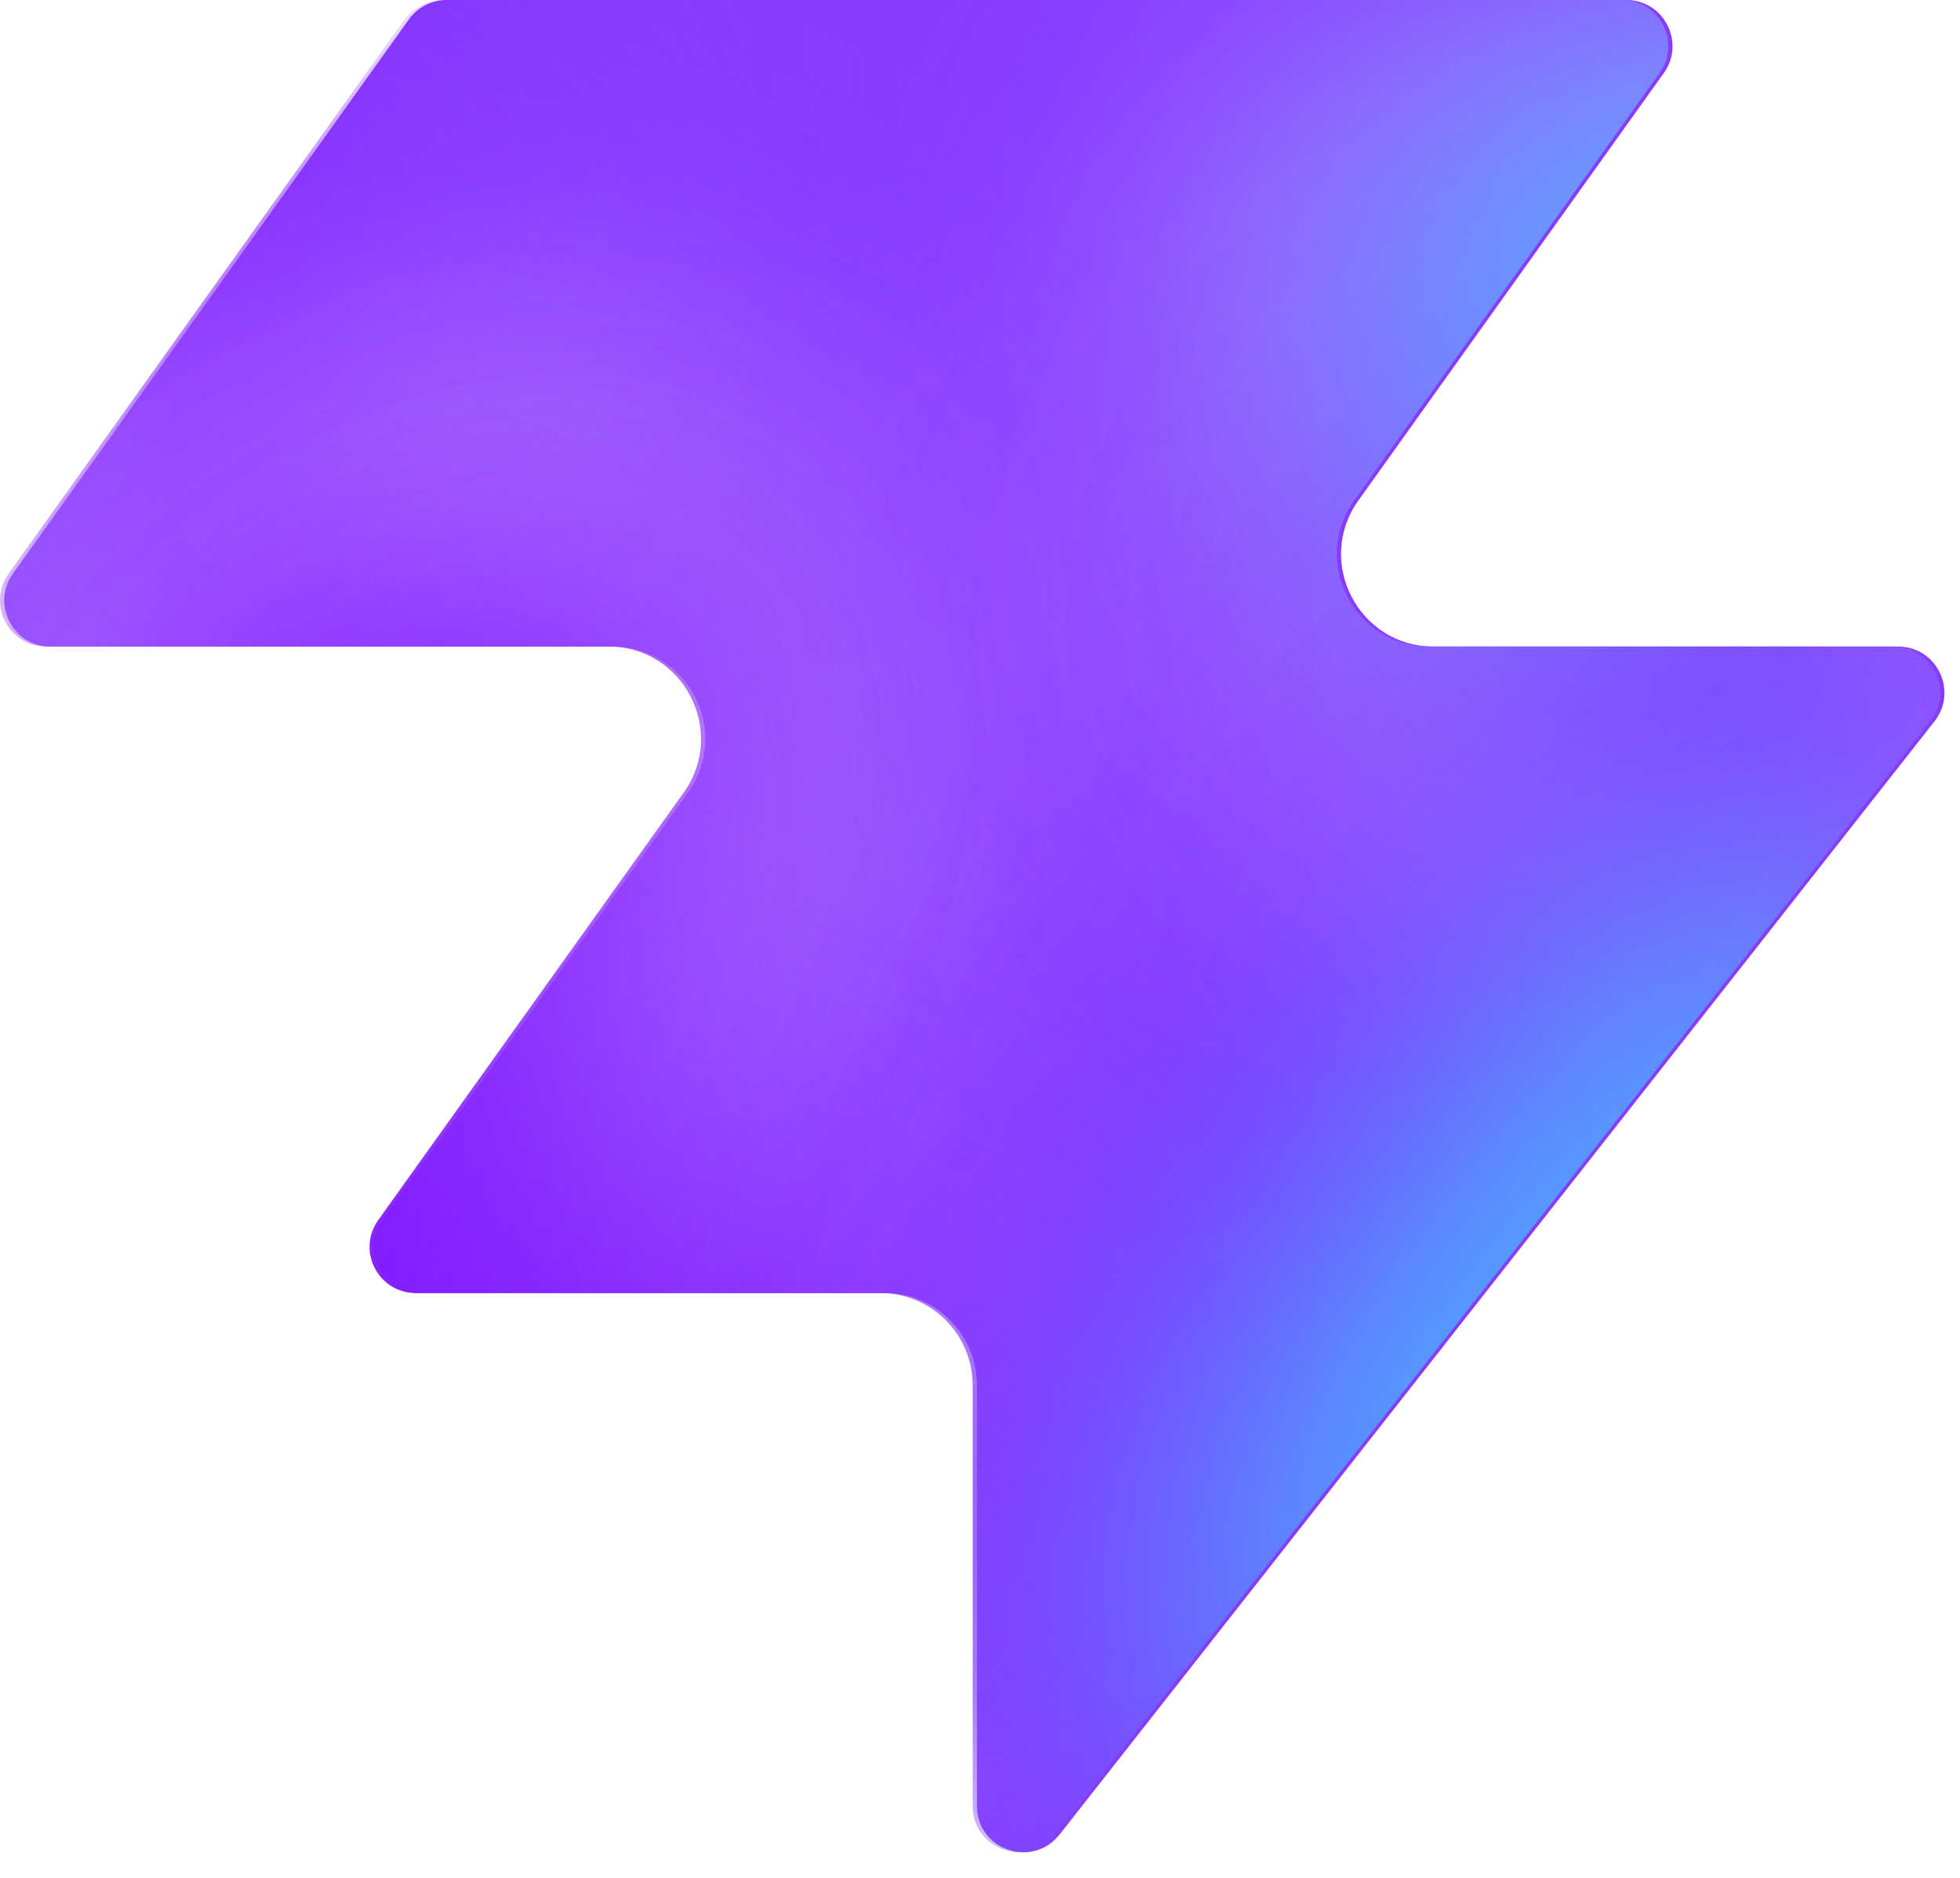
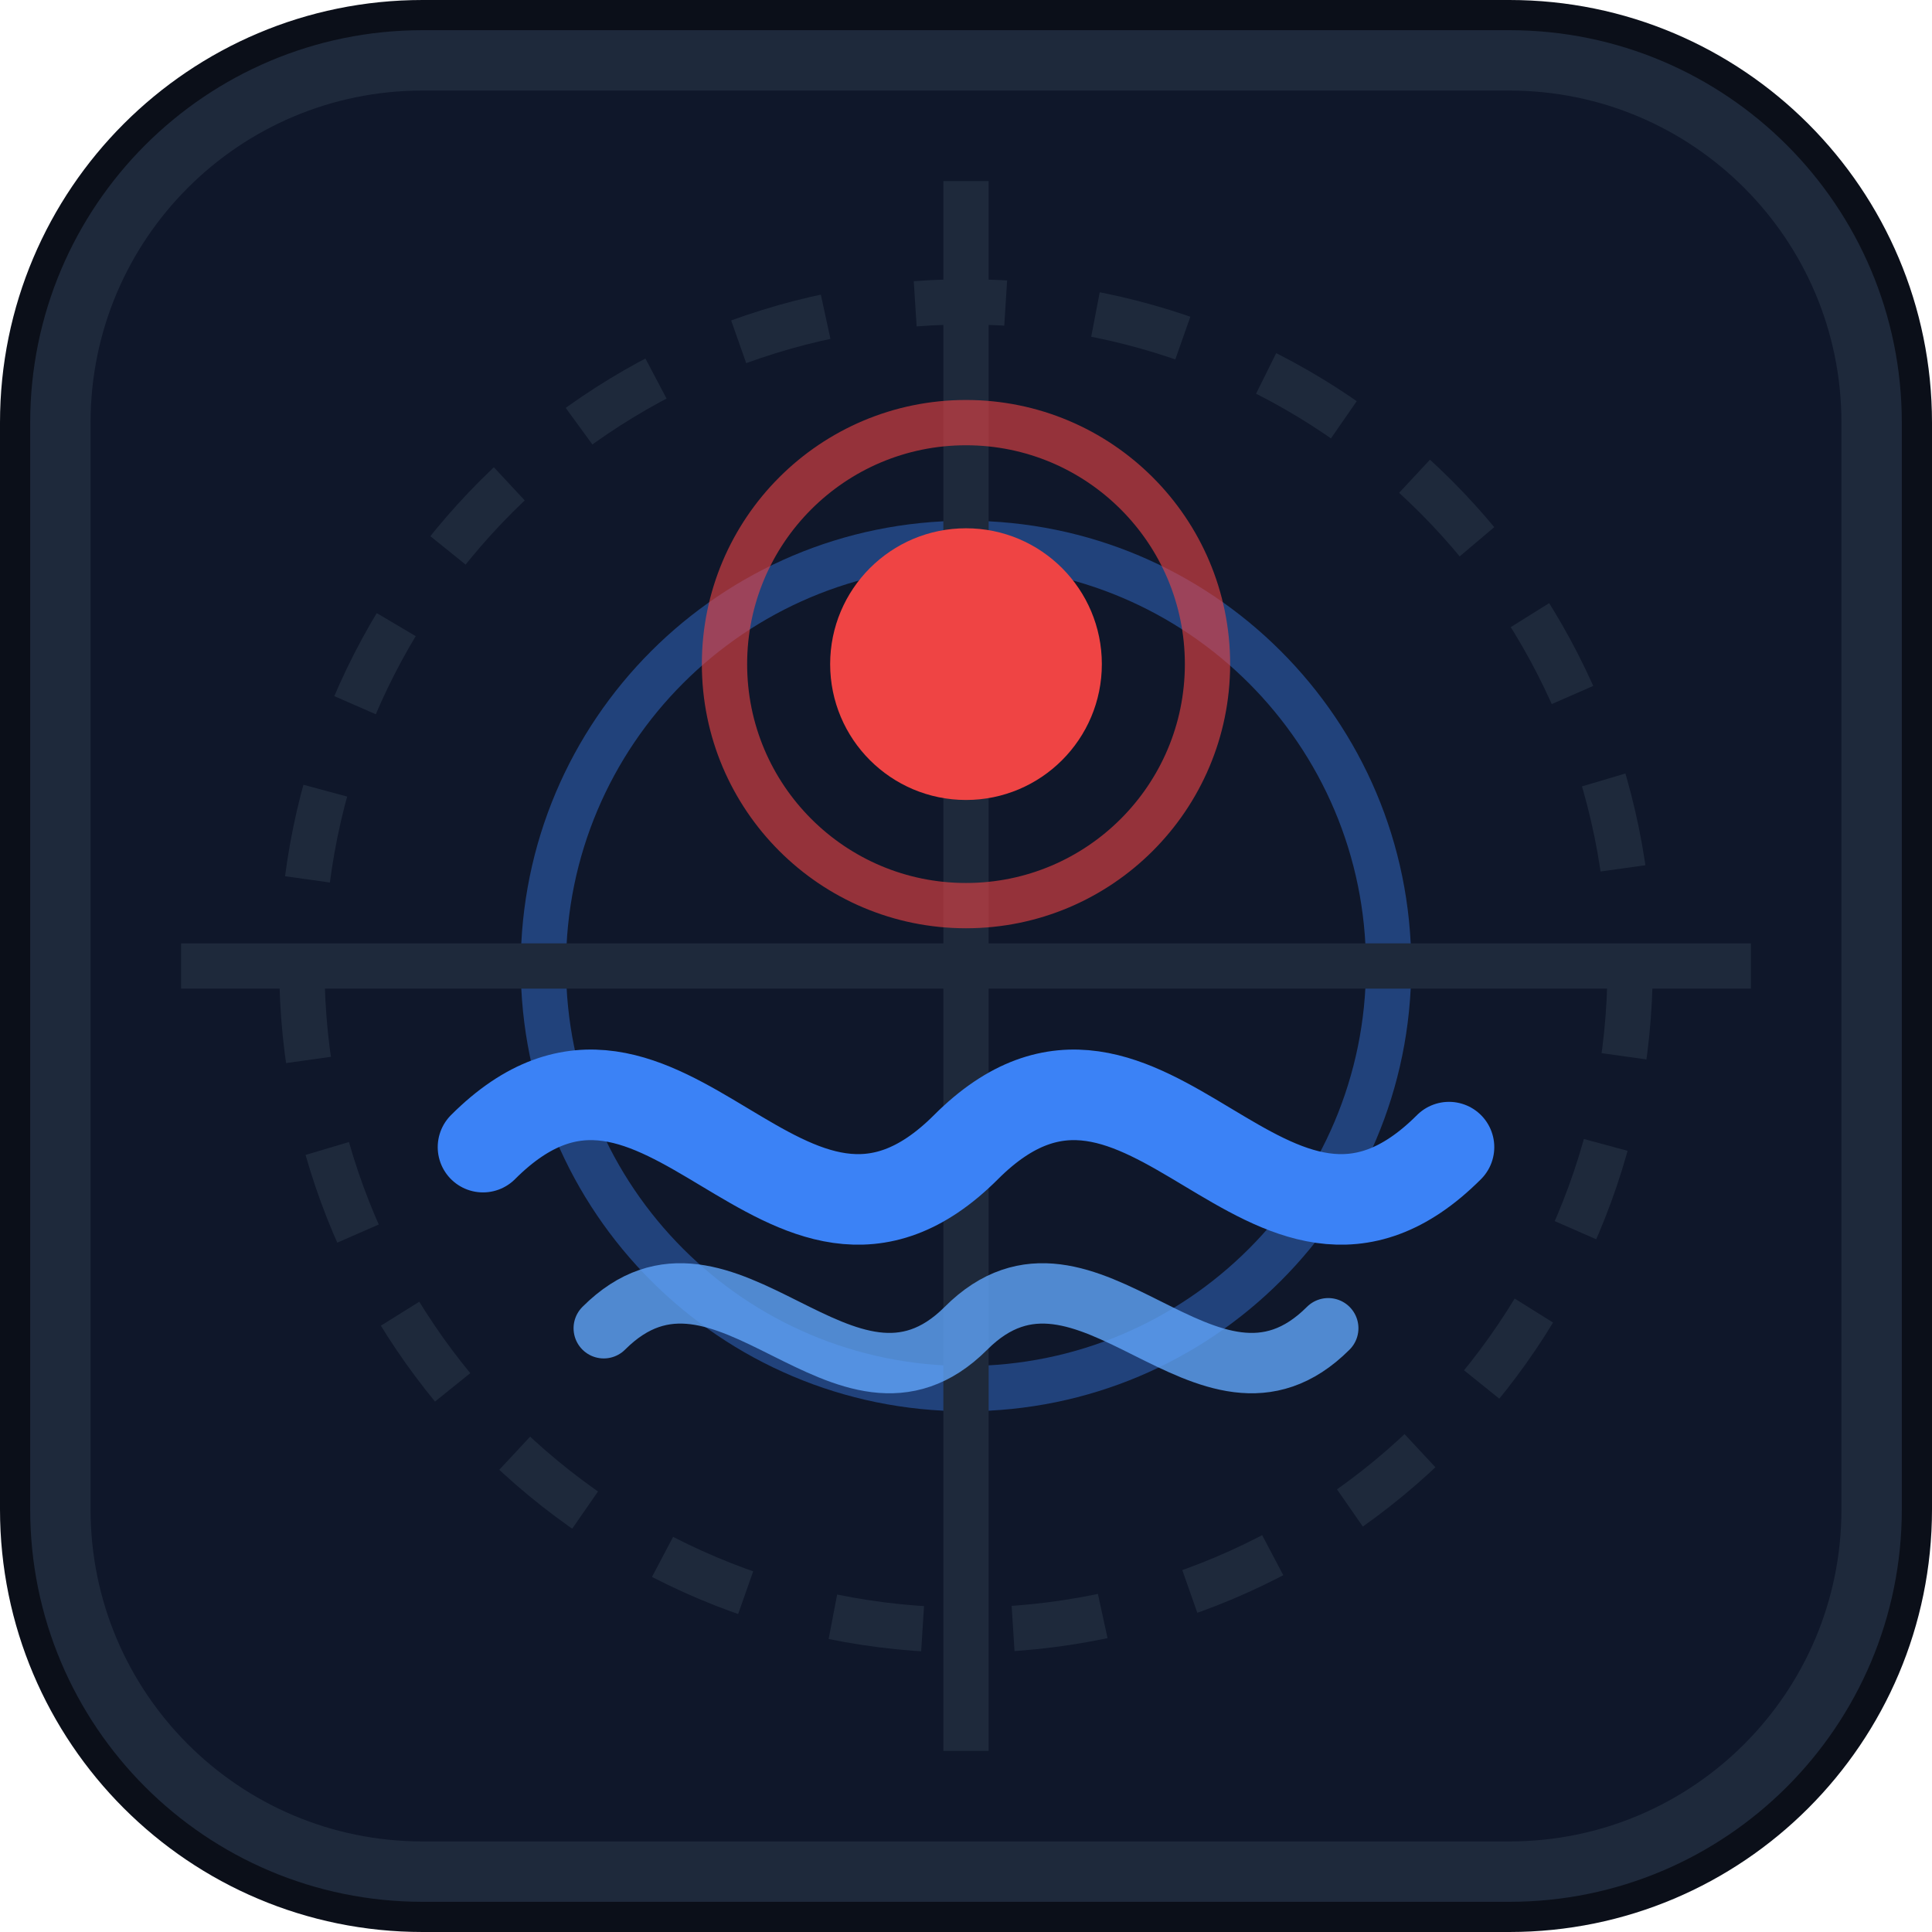
- <svg xmlns="http://www.w3.org/2000/svg" width="48" height="46" fill="none" viewBox="0 0 48 46">
-   <path fill="#863bff" d="M25.946 44.938c-.664.845-2.021.375-2.021-.698V33.937a2.26 2.26 0 0 0-2.262-2.262H10.287c-.92 0-1.456-1.04-.92-1.788l7.48-10.471c1.07-1.497 0-3.578-1.842-3.578H1.237c-.92 0-1.456-1.04-.92-1.788L10.013.474c.214-.297.556-.474.92-.474h28.894c.92 0 1.456 1.04.92 1.788l-7.48 10.471c-1.07 1.498 0 3.579 1.842 3.579h11.377c.943 0 1.473 1.088.89 1.83L25.947 44.94z" style="fill:#863bff;fill:color(display-p3 .525 .23 1);fill-opacity:1" />
-   <mask id="a" width="48" height="46" x="0" y="0" maskUnits="userSpaceOnUse" style="mask-type:alpha">
-     <path fill="#000" d="M25.842 44.938c-.664.844-2.021.375-2.021-.698V33.937a2.26 2.26 0 0 0-2.262-2.262H10.183c-.92 0-1.456-1.04-.92-1.788l7.48-10.471c1.07-1.498 0-3.579-1.842-3.579H1.133c-.92 0-1.456-1.04-.92-1.787L9.91.473c.214-.297.556-.474.92-.474h28.894c.92 0 1.456 1.04.92 1.788l-7.48 10.471c-1.07 1.498 0 3.578 1.842 3.578h11.377c.943 0 1.473 1.088.89 1.832L25.843 44.94z" style="fill:#000;fill-opacity:1" />
-   </mask>
-   <g mask="url(#a)">
-     <g filter="url(#b)">
-       <ellipse cx="5.508" cy="14.704" fill="#ede6ff" rx="5.508" ry="14.704" style="fill:#ede6ff;fill:color(display-p3 .927 .903 1);fill-opacity:1" transform="matrix(.00324 1 1 -.00324 -4.47 31.516)" />
-     </g>
-     <g filter="url(#c)">
-       <ellipse cx="10.399" cy="29.851" fill="#ede6ff" rx="10.399" ry="29.851" style="fill:#ede6ff;fill:color(display-p3 .927 .903 1);fill-opacity:1" transform="matrix(.00324 1 1 -.00324 -39.328 7.883)" />
-     </g>
-     <g filter="url(#d)">
-       <ellipse cx="5.508" cy="30.487" fill="#7e14ff" rx="5.508" ry="30.487" style="fill:#7e14ff;fill:color(display-p3 .492 .077 1);fill-opacity:1" transform="rotate(89.814 -25.913 -14.639)scale(1 -1)" />
-     </g>
-     <g filter="url(#e)">
-       <ellipse cx="5.508" cy="30.599" fill="#7e14ff" rx="5.508" ry="30.599" style="fill:#7e14ff;fill:color(display-p3 .492 .077 1);fill-opacity:1" transform="rotate(89.814 -32.644 -3.334)scale(1 -1)" />
-     </g>
-     <g filter="url(#f)">
-       <ellipse cx="5.508" cy="30.599" fill="#7e14ff" rx="5.508" ry="30.599" style="fill:#7e14ff;fill:color(display-p3 .492 .077 1);fill-opacity:1" transform="matrix(.00324 1 1 -.00324 -34.34 30.47)" />
-     </g>
-     <g filter="url(#g)">
-       <ellipse cx="14.072" cy="22.078" fill="#ede6ff" rx="14.072" ry="22.078" style="fill:#ede6ff;fill:color(display-p3 .927 .903 1);fill-opacity:1" transform="rotate(93.35 24.506 48.493)scale(-1 1)" />
-     </g>
-     <g filter="url(#h)">
-       <ellipse cx="3.47" cy="21.501" fill="#7e14ff" rx="3.47" ry="21.501" style="fill:#7e14ff;fill:color(display-p3 .492 .077 1);fill-opacity:1" transform="rotate(89.009 28.708 47.59)scale(-1 1)" />
-     </g>
-     <g filter="url(#i)">
-       <ellipse cx="3.47" cy="21.501" fill="#7e14ff" rx="3.47" ry="21.501" style="fill:#7e14ff;fill:color(display-p3 .492 .077 1);fill-opacity:1" transform="rotate(89.009 28.708 47.59)scale(-1 1)" />
-     </g>
-     <g filter="url(#j)">
-       <ellipse cx=".387" cy="8.972" fill="#7e14ff" rx="4.407" ry="29.108" style="fill:#7e14ff;fill:color(display-p3 .492 .077 1);fill-opacity:1" transform="rotate(39.51 .387 8.972)" />
-     </g>
-     <g filter="url(#k)">
-       <ellipse cx="47.523" cy="-6.092" fill="#7e14ff" rx="4.407" ry="29.108" style="fill:#7e14ff;fill:color(display-p3 .492 .077 1);fill-opacity:1" transform="rotate(37.892 47.523 -6.092)" />
-     </g>
-     <g filter="url(#l)">
-       <ellipse cx="41.412" cy="6.333" fill="#47bfff" rx="5.971" ry="9.665" style="fill:#47bfff;fill:color(display-p3 .28 .748 1);fill-opacity:1" transform="rotate(37.892 41.412 6.333)" />
-     </g>
-     <g filter="url(#m)">
-       <ellipse cx="-1.879" cy="38.332" fill="#7e14ff" rx="4.407" ry="29.108" style="fill:#7e14ff;fill:color(display-p3 .492 .077 1);fill-opacity:1" transform="rotate(37.892 -1.88 38.332)" />
-     </g>
-     <g filter="url(#n)">
-       <ellipse cx="-1.879" cy="38.332" fill="#7e14ff" rx="4.407" ry="29.108" style="fill:#7e14ff;fill:color(display-p3 .492 .077 1);fill-opacity:1" transform="rotate(37.892 -1.88 38.332)" />
-     </g>
-     <g filter="url(#o)">
-       <ellipse cx="35.651" cy="29.907" fill="#7e14ff" rx="4.407" ry="29.108" style="fill:#7e14ff;fill:color(display-p3 .492 .077 1);fill-opacity:1" transform="rotate(37.892 35.651 29.907)" />
-     </g>
-     <g filter="url(#p)">
-       <ellipse cx="38.418" cy="32.4" fill="#47bfff" rx="5.971" ry="15.297" style="fill:#47bfff;fill:color(display-p3 .28 .748 1);fill-opacity:1" transform="rotate(37.892 38.418 32.4)" />
-     </g>
-   </g>
-   <defs>
-     <filter id="b" width="60.045" height="41.654" x="-19.77" y="16.149" color-interpolation-filters="sRGB" filterUnits="userSpaceOnUse">
-       <feFlood flood-opacity="0" result="BackgroundImageFix" />
-       <feBlend in="SourceGraphic" in2="BackgroundImageFix" result="shape" />
-       <feGaussianBlur result="effect1_foregroundBlur_2002_17158" stdDeviation="7.659" />
-     </filter>
-     <filter id="c" width="90.34" height="51.437" x="-54.613" y="-7.533" color-interpolation-filters="sRGB" filterUnits="userSpaceOnUse">
-       <feFlood flood-opacity="0" result="BackgroundImageFix" />
-       <feBlend in="SourceGraphic" in2="BackgroundImageFix" result="shape" />
-       <feGaussianBlur result="effect1_foregroundBlur_2002_17158" stdDeviation="7.659" />
-     </filter>
-     <filter id="d" width="79.355" height="29.4" x="-49.64" y="2.03" color-interpolation-filters="sRGB" filterUnits="userSpaceOnUse">
-       <feFlood flood-opacity="0" result="BackgroundImageFix" />
-       <feBlend in="SourceGraphic" in2="BackgroundImageFix" result="shape" />
-       <feGaussianBlur result="effect1_foregroundBlur_2002_17158" stdDeviation="4.596" />
-     </filter>
-     <filter id="e" width="79.579" height="29.4" x="-45.045" y="20.029" color-interpolation-filters="sRGB" filterUnits="userSpaceOnUse">
-       <feFlood flood-opacity="0" result="BackgroundImageFix" />
-       <feBlend in="SourceGraphic" in2="BackgroundImageFix" result="shape" />
-       <feGaussianBlur result="effect1_foregroundBlur_2002_17158" stdDeviation="4.596" />
-     </filter>
-     <filter id="f" width="79.579" height="29.4" x="-43.513" y="21.178" color-interpolation-filters="sRGB" filterUnits="userSpaceOnUse">
-       <feFlood flood-opacity="0" result="BackgroundImageFix" />
-       <feBlend in="SourceGraphic" in2="BackgroundImageFix" result="shape" />
-       <feGaussianBlur result="effect1_foregroundBlur_2002_17158" stdDeviation="4.596" />
-     </filter>
-     <filter id="g" width="74.749" height="58.852" x="15.756" y="-17.901" color-interpolation-filters="sRGB" filterUnits="userSpaceOnUse">
-       <feFlood flood-opacity="0" result="BackgroundImageFix" />
-       <feBlend in="SourceGraphic" in2="BackgroundImageFix" result="shape" />
-       <feGaussianBlur result="effect1_foregroundBlur_2002_17158" stdDeviation="7.659" />
-     </filter>
-     <filter id="h" width="61.377" height="25.362" x="23.548" y="2.284" color-interpolation-filters="sRGB" filterUnits="userSpaceOnUse">
-       <feFlood flood-opacity="0" result="BackgroundImageFix" />
-       <feBlend in="SourceGraphic" in2="BackgroundImageFix" result="shape" />
-       <feGaussianBlur result="effect1_foregroundBlur_2002_17158" stdDeviation="4.596" />
-     </filter>
-     <filter id="i" width="61.377" height="25.362" x="23.548" y="2.284" color-interpolation-filters="sRGB" filterUnits="userSpaceOnUse">
-       <feFlood flood-opacity="0" result="BackgroundImageFix" />
-       <feBlend in="SourceGraphic" in2="BackgroundImageFix" result="shape" />
-       <feGaussianBlur result="effect1_foregroundBlur_2002_17158" stdDeviation="4.596" />
-     </filter>
-     <filter id="j" width="56.045" height="63.649" x="-27.636" y="-22.853" color-interpolation-filters="sRGB" filterUnits="userSpaceOnUse">
-       <feFlood flood-opacity="0" result="BackgroundImageFix" />
-       <feBlend in="SourceGraphic" in2="BackgroundImageFix" result="shape" />
-       <feGaussianBlur result="effect1_foregroundBlur_2002_17158" stdDeviation="4.596" />
-     </filter>
-     <filter id="k" width="54.814" height="64.646" x="20.116" y="-38.415" color-interpolation-filters="sRGB" filterUnits="userSpaceOnUse">
-       <feFlood flood-opacity="0" result="BackgroundImageFix" />
-       <feBlend in="SourceGraphic" in2="BackgroundImageFix" result="shape" />
-       <feGaussianBlur result="effect1_foregroundBlur_2002_17158" stdDeviation="4.596" />
-     </filter>
-     <filter id="l" width="33.541" height="35.313" x="24.641" y="-11.323" color-interpolation-filters="sRGB" filterUnits="userSpaceOnUse">
-       <feFlood flood-opacity="0" result="BackgroundImageFix" />
-       <feBlend in="SourceGraphic" in2="BackgroundImageFix" result="shape" />
-       <feGaussianBlur result="effect1_foregroundBlur_2002_17158" stdDeviation="4.596" />
-     </filter>
-     <filter id="m" width="54.814" height="64.646" x="-29.286" y="6.009" color-interpolation-filters="sRGB" filterUnits="userSpaceOnUse">
-       <feFlood flood-opacity="0" result="BackgroundImageFix" />
-       <feBlend in="SourceGraphic" in2="BackgroundImageFix" result="shape" />
-       <feGaussianBlur result="effect1_foregroundBlur_2002_17158" stdDeviation="4.596" />
-     </filter>
-     <filter id="n" width="54.814" height="64.646" x="-29.286" y="6.009" color-interpolation-filters="sRGB" filterUnits="userSpaceOnUse">
-       <feFlood flood-opacity="0" result="BackgroundImageFix" />
-       <feBlend in="SourceGraphic" in2="BackgroundImageFix" result="shape" />
-       <feGaussianBlur result="effect1_foregroundBlur_2002_17158" stdDeviation="4.596" />
-     </filter>
-     <filter id="o" width="54.814" height="64.646" x="8.244" y="-2.416" color-interpolation-filters="sRGB" filterUnits="userSpaceOnUse">
-       <feFlood flood-opacity="0" result="BackgroundImageFix" />
-       <feBlend in="SourceGraphic" in2="BackgroundImageFix" result="shape" />
-       <feGaussianBlur result="effect1_foregroundBlur_2002_17158" stdDeviation="4.596" />
-     </filter>
-     <filter id="p" width="39.409" height="43.623" x="18.713" y="10.588" color-interpolation-filters="sRGB" filterUnits="userSpaceOnUse">
-       <feFlood flood-opacity="0" result="BackgroundImageFix" />
-       <feBlend in="SourceGraphic" in2="BackgroundImageFix" result="shape" />
-       <feGaussianBlur result="effect1_foregroundBlur_2002_17158" stdDeviation="4.596" />
-     </filter>
-   </defs>
+ <svg xmlns="http://www.w3.org/2000/svg" viewBox="0 0 64 64" width="64" height="64">
+   <rect width="64" height="64" rx="14" fill="#0B0F19" />
+   <rect x="2" y="2" width="60" height="60" rx="12" fill="#0F172A" stroke="#1E293B" stroke-width="2" />
+   <circle cx="32" cy="32" r="22" fill="none" stroke="#1E293B" stroke-width="1.5" stroke-dasharray="3 3" />
+   <circle cx="32" cy="32" r="14" fill="none" stroke="#3B82F6" stroke-width="1.5" opacity="0.4" />
+   <line x1="32" y1="6" x2="32" y2="58" stroke="#1E293B" stroke-width="1.5" />
+   <line x1="6" y1="32" x2="58" y2="32" stroke="#1E293B" stroke-width="1.5" />
+   <path d="M16 38 C22 32, 26 44, 32 38 C38 32, 42 44, 48 38" fill="none" stroke="#3B82F6" stroke-width="3" stroke-linecap="round" />
+   <path d="M20 44 C24 40, 28 48, 32 44 C36 40, 40 48, 44 44" fill="none" stroke="#60A5FA" stroke-width="2" stroke-linecap="round" opacity="0.8" />
+   <circle cx="32" cy="22" r="4.5" fill="#EF4444" />
+   <circle cx="32" cy="22" r="8" fill="none" stroke="#EF4444" stroke-width="1.5" opacity="0.6" />
</svg>
